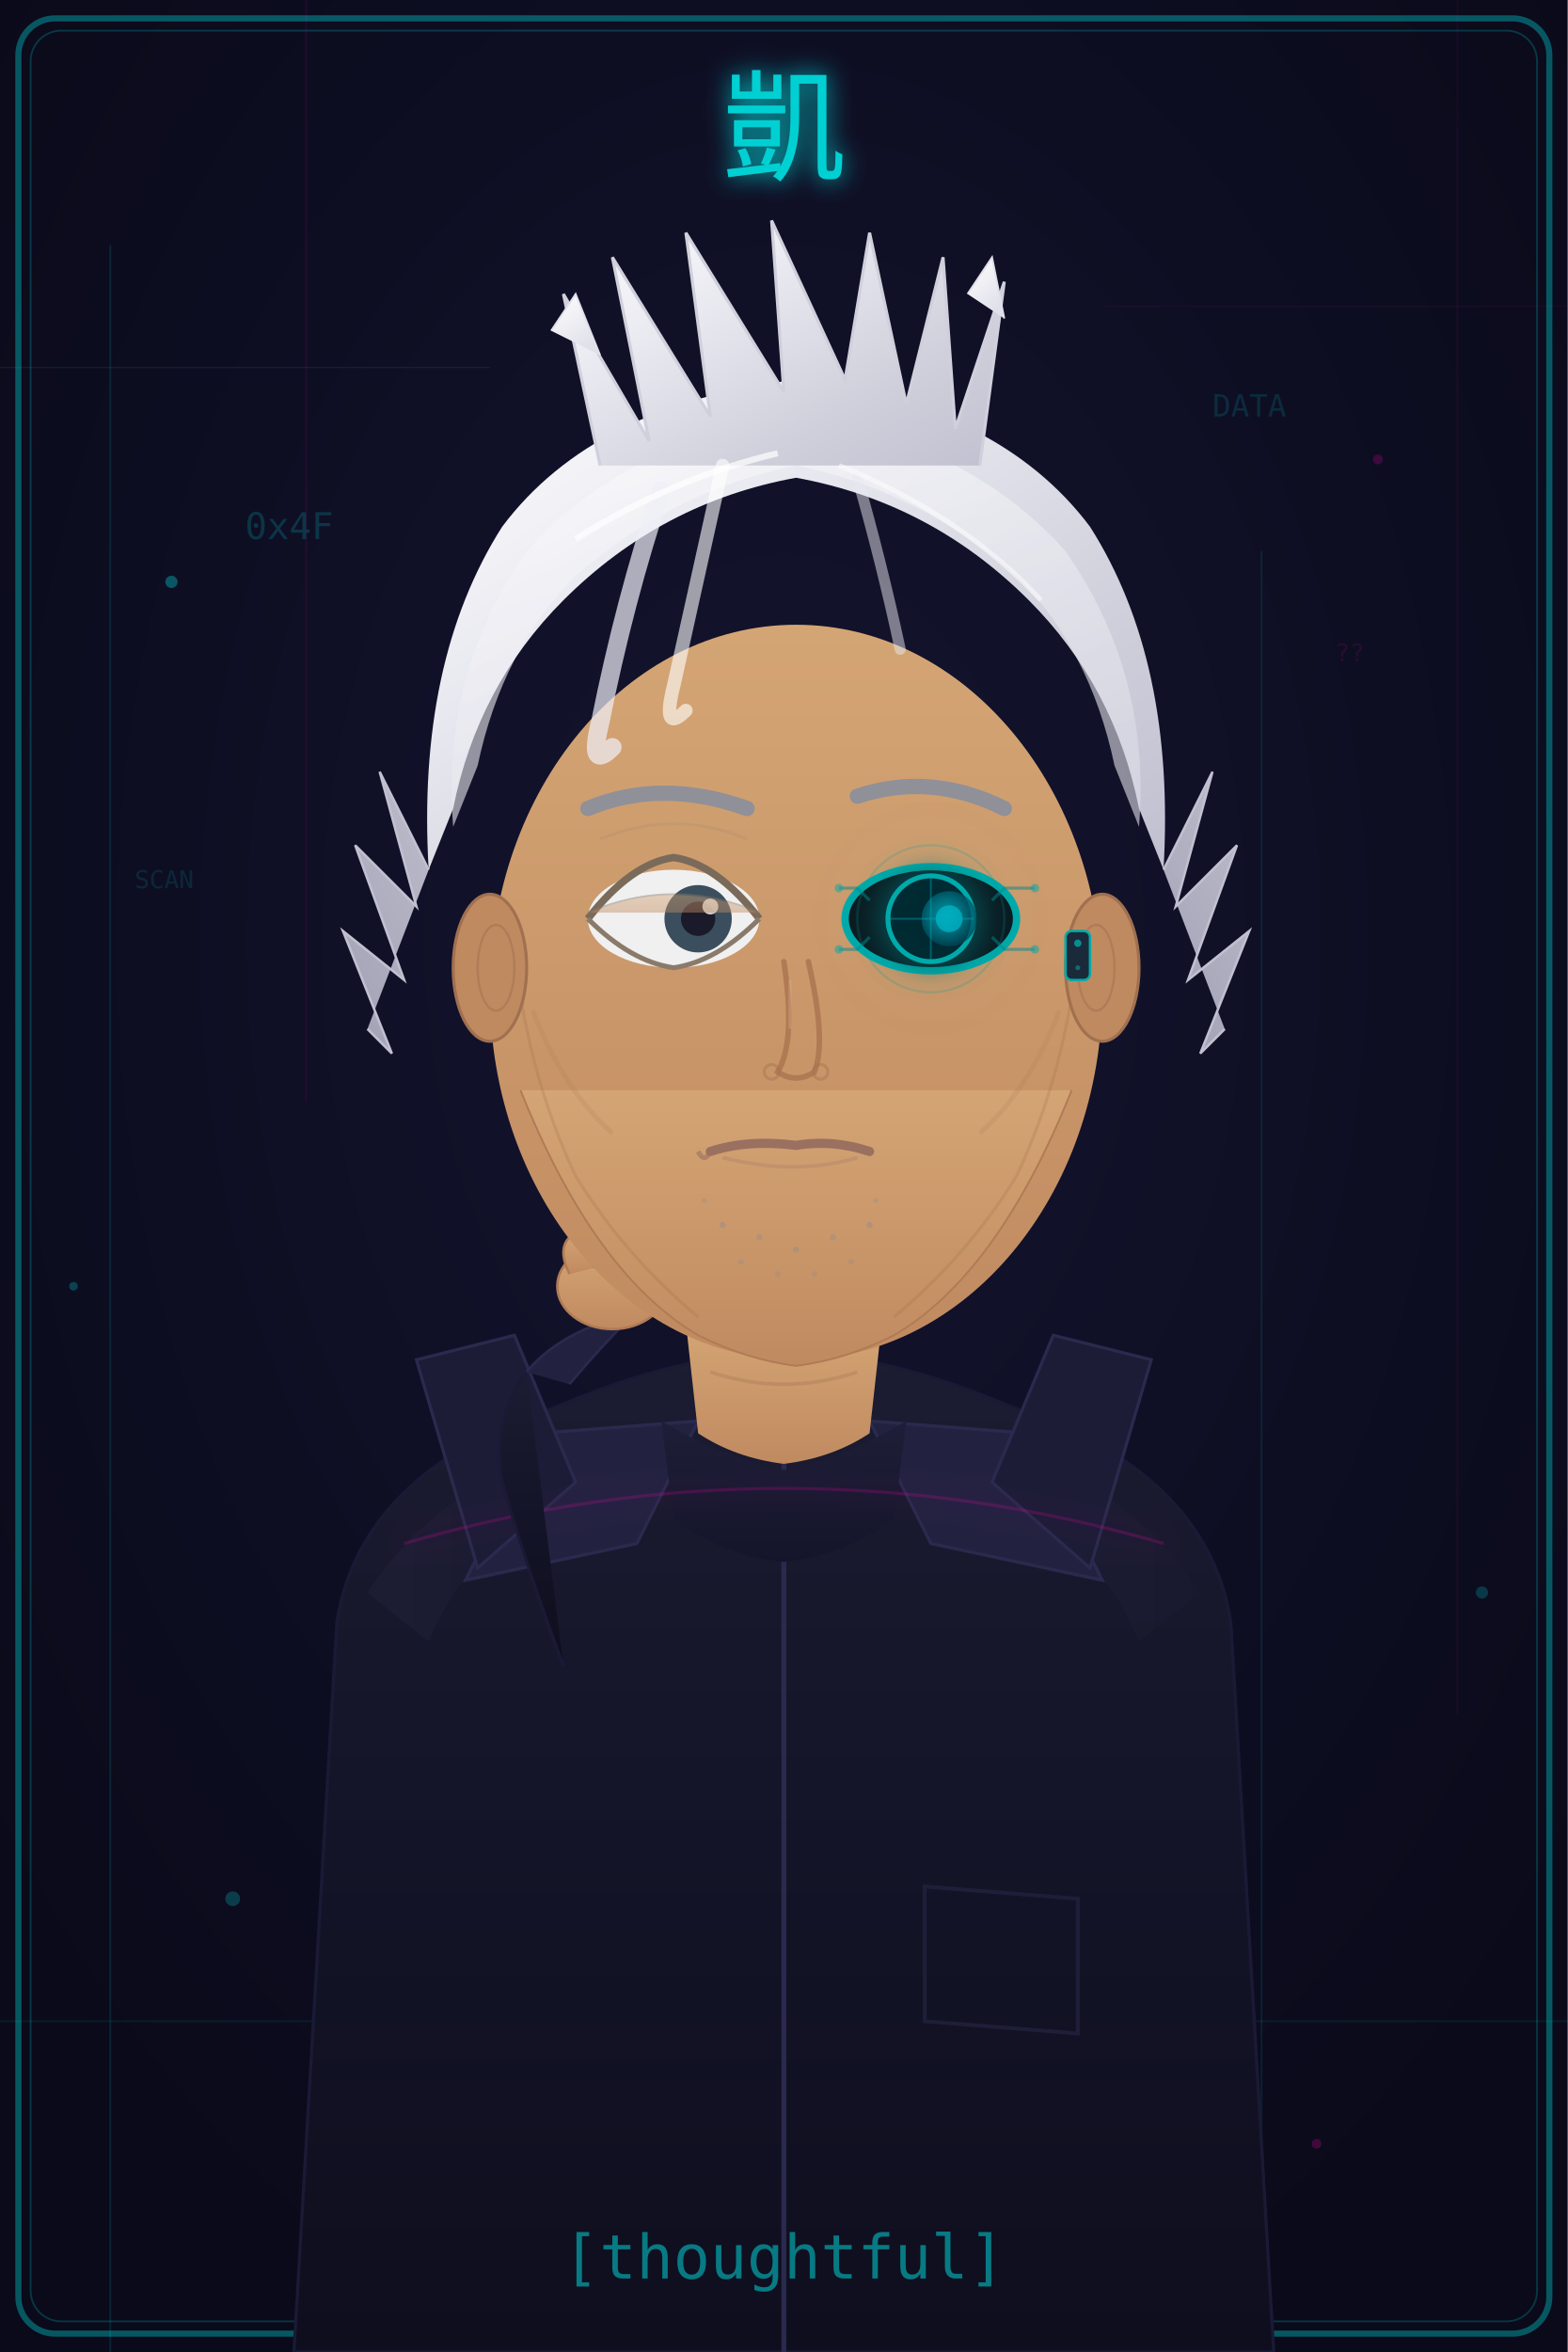
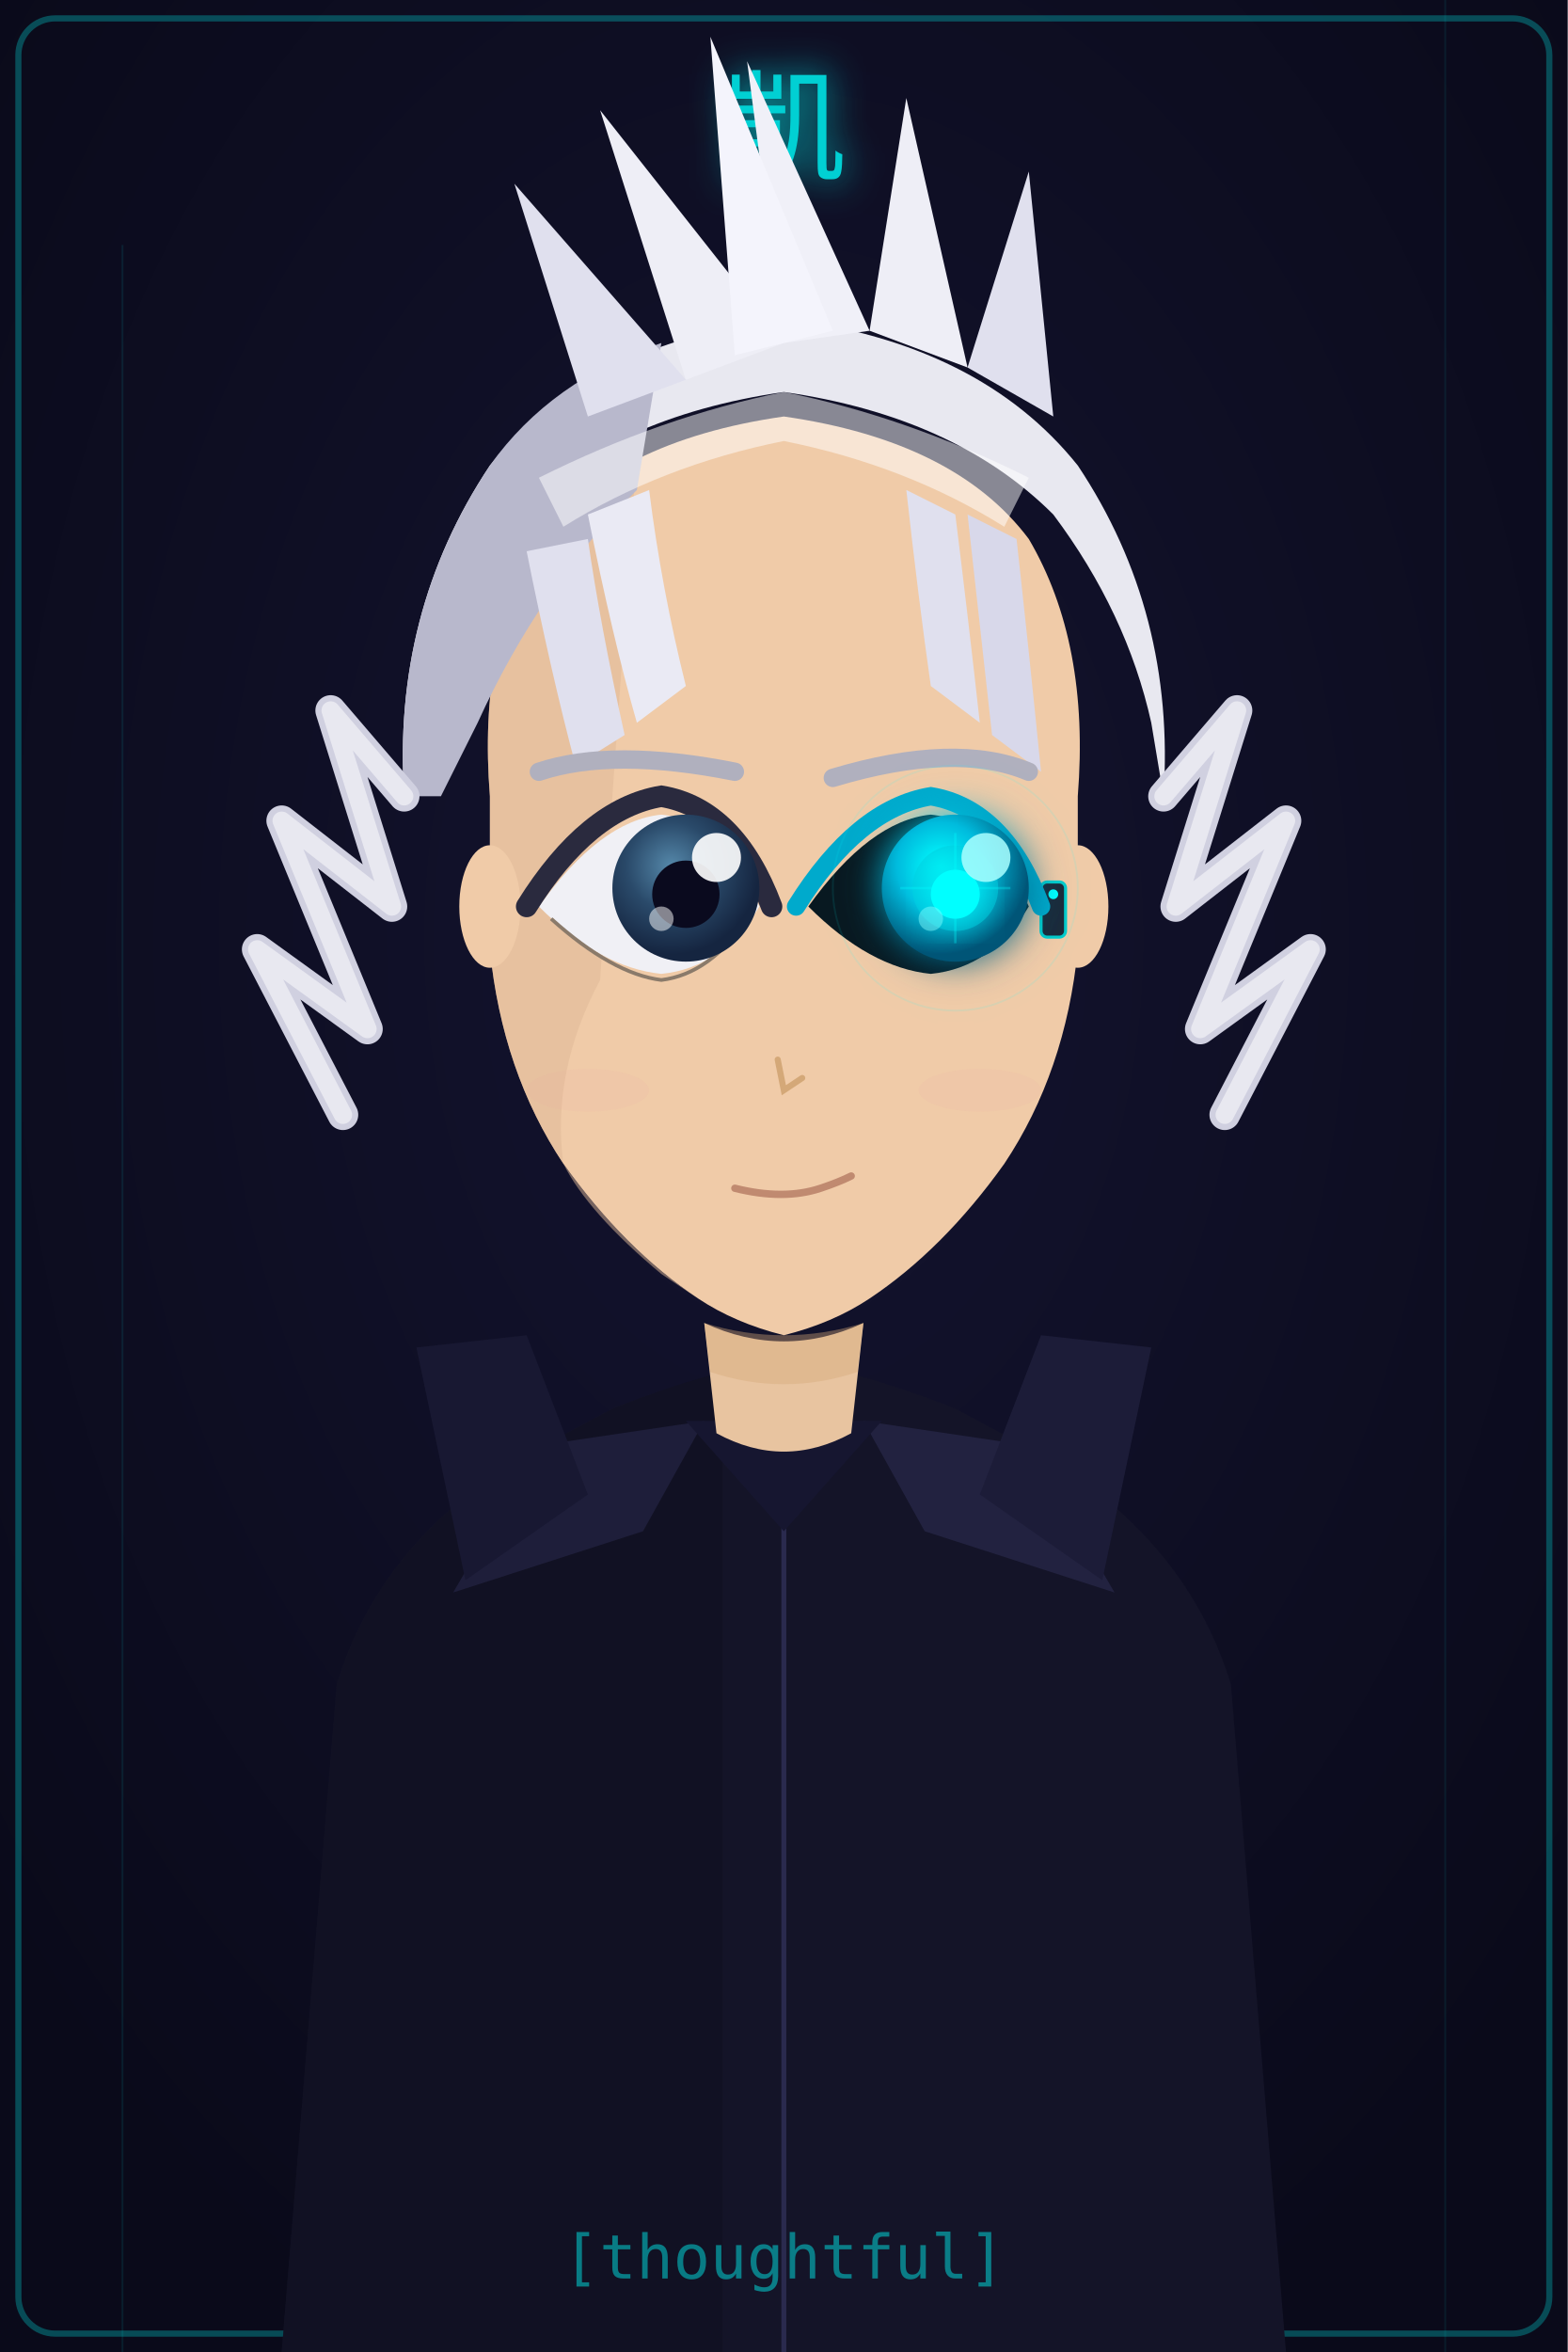
<svg xmlns="http://www.w3.org/2000/svg" width="256" height="384" viewBox="0 0 256 384">
  <defs>
    <radialGradient id="bgGrad" cx="50%" cy="40%" r="65%">
      <stop offset="0%" stop-color="#141430" />
      <stop offset="100%" stop-color="#0a0a1a" />
    </radialGradient>
-     <linearGradient id="skinGrad" x1="0" y1="0" x2="0" y2="1">
-       <stop offset="0%" stop-color="#d4a574" />
-       <stop offset="100%" stop-color="#c08a60" />
-     </linearGradient>
-     <linearGradient id="hairGrad" x1="0" y1="0" x2="1" y2="1">
-       <stop offset="0%" stop-color="#ffffff" />
-       <stop offset="35%" stop-color="#e8e8f0" />
-       <stop offset="70%" stop-color="#d0d0dc" />
-       <stop offset="100%" stop-color="#c0c0d0" />
-     </linearGradient>
-     <linearGradient id="hairHighlight" x1="0" y1="0" x2="0.5" y2="1">
-       <stop offset="0%" stop-color="#ffffff" />
-       <stop offset="100%" stop-color="#e0e0ea" />
-     </linearGradient>
-     <linearGradient id="hairShadow" x1="0.5" y1="0" x2="0" y2="1">
-       <stop offset="0%" stop-color="#b8b8c8" />
-       <stop offset="100%" stop-color="#a0a0b4" />
-     </linearGradient>
-     <linearGradient id="coatGrad" x1="0" y1="0" x2="0" y2="1">
-       <stop offset="0%" stop-color="#1c1c32" />
-       <stop offset="50%" stop-color="#141428" />
-       <stop offset="100%" stop-color="#0e0e1e" />
-     </linearGradient>
-     <linearGradient id="coatLight" x1="0" y1="0" x2="1" y2="0">
-       <stop offset="0%" stop-color="#24243e" />
-       <stop offset="100%" stop-color="#1a1a30" />
-     </linearGradient>
-     <linearGradient id="shirtGrad" x1="0" y1="0" x2="0" y2="1">
-       <stop offset="0%" stop-color="#1e1e38" />
-       <stop offset="100%" stop-color="#14142a" />
-     </linearGradient>
-     <radialGradient id="cyberIrisDim" cx="45%" cy="45%" r="55%">
-       <stop offset="0%" stop-color="#00bbcc" />
-       <stop offset="50%" stop-color="#008899" />
-       <stop offset="100%" stop-color="#004455" />
+     <radialGradient id="cyberIris" cx="40%" cy="35%" r="60%">
+       <stop offset="0%" stop-color="#00ffff" />
+       <stop offset="50%" stop-color="#00bbdd" />
+       <stop offset="100%" stop-color="#005577" />
    </radialGradient>
-     <filter id="glowCyanDim" x="-60%" y="-60%" width="220%" height="220%">
-       <feGaussianBlur stdDeviation="2.5" result="blur" />
+     <radialGradient id="normalIris" cx="40%" cy="35%" r="60%">
+       <stop offset="0%" stop-color="#5588aa" />
+       <stop offset="50%" stop-color="#2a4a6a" />
+       <stop offset="100%" stop-color="#152540" />
+     </radialGradient>
+     <filter id="glow" x="-50%" y="-50%" width="200%" height="200%">
+       <feGaussianBlur stdDeviation="3" result="b" />
      <feMerge>
-         <feMergeNode in="blur" />
+         <feMergeNode in="b" />
        <feMergeNode in="SourceGraphic" />
      </feMerge>
    </filter>
-     <filter id="glowCyanSoft" x="-100%" y="-100%" width="300%" height="300%">
-       <feGaussianBlur stdDeviation="5" result="blur" />
+     <filter id="glowSoft" x="-80%" y="-80%" width="260%" height="260%">
+       <feGaussianBlur stdDeviation="5" result="b" />
      <feMerge>
-         <feMergeNode in="blur" />
-         <feMergeNode in="SourceGraphic" />
-       </feMerge>
-     </filter>
-     <filter id="neonGlow" x="-50%" y="-50%" width="200%" height="200%">
-       <feGaussianBlur stdDeviation="2" result="blur" />
-       <feMerge>
-         <feMergeNode in="blur" />
+         <feMergeNode in="b" />
        <feMergeNode in="SourceGraphic" />
      </feMerge>
    </filter>
  </defs>
  <rect width="256" height="384" fill="url(#bgGrad)" />
-   <line x1="18" y1="40" x2="18" y2="384" stroke="#00e5e5" stroke-width="0.3" opacity="0.12" />
-   <line x1="50" y1="0" x2="50" y2="180" stroke="#ff00aa" stroke-width="0.3" opacity="0.08" />
-   <line x1="206" y1="90" x2="206" y2="384" stroke="#00e5e5" stroke-width="0.3" opacity="0.1" />
-   <line x1="238" y1="0" x2="238" y2="280" stroke="#ff00aa" stroke-width="0.3" opacity="0.06" />
-   <line x1="0" y1="330" x2="256" y2="330" stroke="#00e5e5" stroke-width="0.3" opacity="0.08" />
-   <line x1="0" y1="60" x2="80" y2="60" stroke="#00e5e5" stroke-width="0.2" opacity="0.1" />
-   <line x1="180" y1="50" x2="256" y2="50" stroke="#ff00aa" stroke-width="0.2" opacity="0.07" />
-   <text x="40" y="88" font-family="monospace" font-size="6" fill="#00e5e5" opacity="0.18">0x4F</text>
-   <text x="198" y="68" font-family="monospace" font-size="5" fill="#00e5e5" opacity="0.14">DATA</text>
-   <text x="218" y="108" font-family="monospace" font-size="4" fill="#ff00aa" opacity="0.1">??</text>
-   <text x="22" y="145" font-family="monospace" font-size="4" fill="#00e5e5" opacity="0.12">SCAN</text>
-   <rect x="3" y="3" width="250" height="378" rx="6" fill="none" stroke="#00e5e5" stroke-width="1" opacity="0.35" />
-   <rect x="5" y="5" width="246" height="374" rx="5" fill="none" stroke="#00e5e5" stroke-width="0.3" opacity="0.2" />
-   <text x="128" y="28" font-family="monospace" font-size="20" fill="#00e5e5" text-anchor="middle" filter="url(#neonGlow)" opacity="0.9">凱</text>
-   <path d="M55,265 Q58,245 80,234 L95,228 Q110,222 128,220 Q146,222 161,228 L176,234 Q198,245 201,265 L208,384 L48,384 Z" fill="url(#coatGrad)" stroke="#1a1a36" stroke-width="0.5" />
-   <path d="M60,260 Q68,248 82,240 L90,245 Q75,255 70,268 Z" fill="url(#coatLight)" opacity="0.4" />
-   <path d="M196,260 Q188,248 174,240 L166,245 Q181,255 186,268 Z" fill="url(#coatLight)" opacity="0.4" />
-   <path d="M88,234 L76,258 L104,252 L114,232 Z" fill="#222240" stroke="#2a2a4e" stroke-width="0.5" />
-   <path d="M168,234 L180,258 L152,252 L142,232 Z" fill="#222240" stroke="#2a2a4e" stroke-width="0.5" />
-   <path d="M78,256 L68,222 L84,218 L94,242 Z" fill="#1c1c36" stroke="#2a2a4e" stroke-width="0.5" />
-   <path d="M178,256 L188,222 L172,218 L162,242 Z" fill="#1c1c36" stroke="#2a2a4e" stroke-width="0.5" />
-   <line x1="128" y1="234" x2="128" y2="384" stroke="#2a2a4e" stroke-width="0.8" />
-   <path d="M108,232 Q118,238 128,240 Q138,238 148,232 L146,248 Q138,254 128,255 Q118,254 110,248 Z" fill="url(#shirtGrad)" />
-   <line x1="72" y1="272" x2="72" y2="384" stroke="#00e5e5" stroke-width="0.7" opacity="0.25" filter="url(#neonGlow)" />
-   <line x1="184" y1="272" x2="184" y2="384" stroke="#00e5e5" stroke-width="0.7" opacity="0.25" filter="url(#neonGlow)" />
-   <path d="M66,252 Q128,234 190,252" fill="none" stroke="#ff00aa" stroke-width="0.5" opacity="0.2" filter="url(#neonGlow)" />
-   <path d="M176,310 L151,308 L151,330 L176,332 Z" fill="none" stroke="#2a2a4e" stroke-width="0.6" opacity="0.5" />
-   <path d="M92,272 Q86,256 82,242 Q80,232 86,224" fill="url(#coatGrad)" stroke="#1a1a36" stroke-width="0.5" />
-   <path d="M86,224 Q90,219 98,216 L104,214 Q98,220 93,226" fill="#222240" stroke="#2a2a4e" stroke-width="0.4" />
-   <ellipse cx="100" cy="210" rx="9" ry="7" fill="url(#skinGrad)" stroke="#b07a55" stroke-width="0.4" />
-   <path d="M93,208 Q91,204 93,202 Q95,200 97,202 L97,207" fill="url(#skinGrad)" stroke="#b07a55" stroke-width="0.4" />
-   <path d="M97,207 Q95,202 97,200 Q99,198 101,200 L101,206" fill="url(#skinGrad)" stroke="#b07a55" stroke-width="0.4" />
-   <path d="M101,206 Q99,202 101,200 Q103,198 105,200 L105,206" fill="url(#skinGrad)" stroke="#b07a55" stroke-width="0.4" />
-   <path d="M105,212 Q107,208 109,206 Q110,205 109,208" fill="url(#skinGrad)" stroke="#b07a55" stroke-width="0.4" />
-   <circle cx="95" cy="203" r="0.5" fill="#dab892" opacity="0.4" />
-   <circle cx="99" cy="201" r="0.5" fill="#dab892" opacity="0.4" />
-   <circle cx="103" cy="201" r="0.5" fill="#dab892" opacity="0.4" />
-   <path d="M112,216 Q120,220 128,221 Q136,220 144,216 L142,234 Q136,238 128,239 Q120,238 114,234 Z" fill="url(#skinGrad)" />
-   <path d="M116,224 Q128,228 140,224" fill="none" stroke="#a07050" stroke-width="0.6" opacity="0.3" />
-   <ellipse cx="130" cy="162" rx="50" ry="60" fill="url(#skinGrad)" />
-   <path d="M85,178 Q97,208 114,218 Q122,222 130,223 Q138,222 146,218 Q163,208 175,178" fill="url(#skinGrad)" stroke="#b07a55" stroke-width="0.3" />
-   <path d="M87,165 Q92,178 100,185" fill="none" stroke="#b07a55" stroke-width="0.8" opacity="0.2" />
-   <path d="M173,165 Q168,178 160,185" fill="none" stroke="#b07a55" stroke-width="0.8" opacity="0.2" />
-   <path d="M84,155 Q86,175 94,192 Q102,205 114,215" fill="none" stroke="#a06e48" stroke-width="0.5" opacity="0.25" />
-   <path d="M176,155 Q174,175 166,192 Q158,205 146,215" fill="none" stroke="#a06e48" stroke-width="0.5" opacity="0.25" />
-   <ellipse cx="80" cy="158" rx="6" ry="12" fill="#c08a60" stroke="#a07050" stroke-width="0.5" />
-   <ellipse cx="81" cy="158" rx="3" ry="7" fill="none" stroke="#a07050" stroke-width="0.4" opacity="0.5" />
-   <ellipse cx="180" cy="158" rx="6" ry="12" fill="#c08a60" stroke="#a07050" stroke-width="0.5" />
-   <ellipse cx="179" cy="158" rx="3" ry="7" fill="none" stroke="#a07050" stroke-width="0.4" opacity="0.5" />
-   <rect x="174" y="152" width="4" height="8" rx="1" fill="#1a2a3a" stroke="#00aaaa" stroke-width="0.4" />
-   <circle cx="176" cy="154" r="0.6" fill="#00cccc" opacity="0.6" />
-   <circle cx="176" cy="158" r="0.4" fill="#00cccc" opacity="0.4" />
-   <path d="M70,142 Q68,108 82,86 Q97,66 130,62 Q163,66 178,86 Q192,108 190,142 L186,132 Q182,112 168,98 Q152,82 130,78 Q108,82 92,98 Q78,112 74,132 Z" fill="url(#hairGrad)" />
-   <path d="M74,135 Q72,110 86,90 Q102,72 130,68 Q158,72 174,90 Q188,110 186,135 L182,125 Q178,106 166,94 Q150,80 130,76 Q110,80 94,94 Q82,106 78,125 Z" fill="url(#hairHighlight)" opacity="0.6" />
-   <path d="M98,76 L92,48 L106,72 L100,42 L116,68 L112,38 L128,64 L126,36 L138,62 L142,38 L148,66 L154,42 L156,70 L164,46 L160,76" fill="url(#hairGrad)" stroke="#d0d0dc" stroke-width="0.5" />
-   <path d="M90,54 L94,48 L98,58" fill="url(#hairHighlight)" stroke="#e0e0ea" stroke-width="0.3" />
-   <path d="M158,48 L162,42 L164,52" fill="url(#hairHighlight)" stroke="#e0e0ea" stroke-width="0.3" />
-   <path d="M70,142 L62,126 L68,148 L58,138 L66,160 L56,152 L64,172 L60,168" fill="url(#hairShadow)" stroke="#c0c0d0" stroke-width="0.4" />
-   <path d="M190,142 L198,126 L192,148 L202,138 L194,160 L204,152 L196,172 L200,168" fill="url(#hairShadow)" stroke="#c0c0d0" stroke-width="0.4" />
-   <path d="M108,80 Q102,98 98,118 Q96,126 100,122" fill="none" stroke="#f0f0f8" stroke-width="3" opacity="0.7" stroke-linecap="round" />
-   <path d="M118,76 Q114,94 110,112 Q108,120 112,116" fill="none" stroke="#ffffff" stroke-width="2.2" opacity="0.6" stroke-linecap="round" />
-   <path d="M140,78 Q144,92 147,106" fill="none" stroke="#e8e8f0" stroke-width="1.8" opacity="0.5" stroke-linecap="round" />
-   <path d="M94,88 Q110,78 127,74" fill="none" stroke="#ffffff" stroke-width="1" opacity="0.7" />
-   <path d="M137,76 Q157,84 170,98" fill="none" stroke="#ffffff" stroke-width="0.8" opacity="0.5" />
-   <path d="M96,132 Q108,127 122,132" fill="none" stroke="#909098" stroke-width="2.5" stroke-linecap="round" />
-   <path d="M140,130 Q152,126 164,132" fill="none" stroke="#909098" stroke-width="2.5" stroke-linecap="round" />
-   <ellipse cx="110" cy="150" rx="14" ry="8" fill="#f0f0f0" />
-   <path d="M96,150 Q103,141 110,140 Q117,141 124,150" fill="none" stroke="#7a6a5a" stroke-width="1.2" />
-   <path d="M96,150 Q103,157 110,158 Q117,157 124,150" fill="none" stroke="#8a7a6a" stroke-width="0.8" />
-   <circle cx="114" cy="150" r="5.5" fill="#3a4e5e" />
-   <circle cx="114" cy="150" r="2.8" fill="#1a1a2a" />
-   <circle cx="116" cy="148" r="1.3" fill="#ffffff" opacity="0.8" />
-   <path d="M96,149 Q110,143 124,149" fill="url(#skinGrad)" stroke="#8a7a6a" stroke-width="0.3" opacity="0.45" />
-   <path d="M98,137 Q110,132 122,137" fill="none" stroke="#b09070" stroke-width="0.5" opacity="0.35" />
-   <ellipse cx="152" cy="150" rx="14" ry="8.5" fill="#0a1a20" stroke="#00aaaa" stroke-width="1.2" />
-   <circle cx="152" cy="150" r="7" fill="#002a33" stroke="#00aaaa" stroke-width="0.8" filter="url(#glowCyanDim)" />
-   <circle cx="155" cy="150" r="4.5" fill="url(#cyberIrisDim)" opacity="0.75" />
-   <circle cx="155" cy="150" r="2.2" fill="#00bbcc" opacity="0.7" />
-   <line x1="145" y1="150" x2="159" y2="150" stroke="#00aabb" stroke-width="0.3" opacity="0.4" />
-   <line x1="152" y1="143" x2="152" y2="157" stroke="#00aabb" stroke-width="0.3" opacity="0.4" />
-   <path d="M137,145 L140,145 L142,147" fill="none" stroke="#008888" stroke-width="0.5" opacity="0.5" />
-   <path d="M137,155 L140,155 L142,153" fill="none" stroke="#008888" stroke-width="0.5" opacity="0.5" />
-   <path d="M162,147 L164,145 L169,145" fill="none" stroke="#008888" stroke-width="0.5" opacity="0.5" />
-   <path d="M162,153 L164,155 L169,155" fill="none" stroke="#008888" stroke-width="0.5" opacity="0.5" />
-   <circle cx="137" cy="145" r="0.7" fill="#00aaaa" opacity="0.5" />
-   <circle cx="137" cy="155" r="0.7" fill="#00aaaa" opacity="0.5" />
-   <circle cx="169" cy="145" r="0.7" fill="#00aaaa" opacity="0.5" />
-   <circle cx="169" cy="155" r="0.7" fill="#00aaaa" opacity="0.5" />
-   <circle cx="152" cy="150" r="12" fill="none" stroke="#009999" stroke-width="0.4" opacity="0.2" filter="url(#glowCyanSoft)" />
-   <path d="M128,157 Q130,170 127,175 Q130,177 133,175 Q135,170 132,157" fill="none" stroke="#b07a55" stroke-width="0.9" stroke-linecap="round" />
-   <path d="M129,160 L129,168" fill="none" stroke="#dab892" stroke-width="0.5" opacity="0.3" />
-   <circle cx="126" cy="175" r="1.2" fill="none" stroke="#a07050" stroke-width="0.5" opacity="0.4" />
-   <circle cx="134" cy="175" r="1.2" fill="none" stroke="#a07050" stroke-width="0.5" opacity="0.4" />
-   <path d="M116,188 Q122,186 130,187 Q136,186 142,188" fill="none" stroke="#9a7060" stroke-width="1.5" stroke-linecap="round" />
-   <path d="M116,188 Q115,190 114,188" fill="none" stroke="#9a7060" stroke-width="0.8" opacity="0.6" />
-   <path d="M118,189 Q130,192 140,189" fill="none" stroke="#a87a6a" stroke-width="0.6" opacity="0.35" />
-   <circle cx="118" cy="200" r="0.5" fill="#8a8a92" opacity="0.4" />
-   <circle cx="124" cy="202" r="0.5" fill="#8a8a92" opacity="0.35" />
-   <circle cx="130" cy="204" r="0.5" fill="#8a8a92" opacity="0.4" />
-   <circle cx="136" cy="202" r="0.5" fill="#8a8a92" opacity="0.35" />
-   <circle cx="142" cy="200" r="0.5" fill="#8a8a92" opacity="0.4" />
-   <circle cx="121" cy="206" r="0.45" fill="#8a8a92" opacity="0.3" />
-   <circle cx="127" cy="208" r="0.45" fill="#8a8a92" opacity="0.3" />
-   <circle cx="133" cy="208" r="0.45" fill="#8a8a92" opacity="0.3" />
-   <circle cx="139" cy="206" r="0.45" fill="#8a8a92" opacity="0.3" />
-   <circle cx="115" cy="196" r="0.4" fill="#8a8a92" opacity="0.3" />
-   <circle cx="143" cy="196" r="0.4" fill="#8a8a92" opacity="0.3" />
-   <circle cx="28" cy="95" r="1" fill="#00ffff" opacity="0.3" />
-   <circle cx="225" cy="75" r="0.8" fill="#ff00aa" opacity="0.2" />
-   <circle cx="38" cy="310" r="1.2" fill="#00ffff" opacity="0.2" />
-   <circle cx="215" cy="350" r="0.8" fill="#ff00aa" opacity="0.22" />
-   <circle cx="12" cy="210" r="0.7" fill="#00ffff" opacity="0.22" />
-   <circle cx="242" cy="260" r="1" fill="#00ffff" opacity="0.18" />
+   <line x1="20" y1="40" x2="20" y2="384" stroke="#00e5e5" stroke-width="0.3" opacity="0.1" />
+   <line x1="236" y1="0" x2="236" y2="384" stroke="#00e5e5" stroke-width="0.3" opacity="0.08" />
+   <rect x="3" y="3" width="250" height="378" rx="6" fill="none" stroke="#00e5e5" stroke-width="1" opacity="0.3" />
+   <text x="128" y="28" font-family="monospace" font-size="20" fill="#00e5e5" text-anchor="middle" filter="url(#glow)" opacity="0.9">凱</text>
+   <path d="M55,275 Q62,252 85,238 L100,230 Q115,224 128,222 Q141,224 156,230 L171,238 Q194,252 201,275 L210,384 L46,384 Z" fill="#141428" />
+   <path d="M55,275 Q62,252 85,238 L100,230 Q110,226 118,224 L118,384 L46,384 Z" fill="#0e0e1e" opacity="0.5" />
+   <path d="M88,236 L74,260 L105,250 L115,232 Z" fill="#1e1e3a" />
+   <path d="M168,236 L182,260 L151,250 L141,232 Z" fill="#222240" />
+   <path d="M76,258 L68,220 L86,218 L96,244 Z" fill="#181832" />
+   <path d="M180,258 L188,220 L170,218 L160,244 Z" fill="#1c1c38" />
+   <line x1="128" y1="236" x2="128" y2="384" stroke="#2a2a4e" stroke-width="0.8" />
+   <path d="M112,232 L128,250 L144,232" fill="#161630" />
+   <line x1="70" y1="278" x2="70" y2="384" stroke="#00e5e5" stroke-width="0.8" opacity="0.3" filter="url(#glow)" />
+   <line x1="186" y1="278" x2="186" y2="384" stroke="#00e5e5" stroke-width="0.8" opacity="0.3" filter="url(#glow)" />
+   <path d="M115,216 Q128,222 141,216 L139,234 Q128,240 117,234 Z" fill="#e8c4a0" />
+   <path d="M115,216 Q128,220 141,216 L140,224 Q128,228 116,224 Z" fill="#d4a878" opacity="0.4" />
+   <path d="M80,130 Q78,105 88,88 Q100,72 128,68 Q156,72 168,88 Q178,105 176,130 L176,155 Q174,175 164,190 Q154,204 142,212 Q136,216 128,218 Q120,216 114,212 Q102,204 92,190 Q82,175 80,155 Z" fill="#f0cba8" />
+   <path d="M80,130 Q78,105 88,88 Q94,80 104,74 L100,130 L98,160 Q90,175 92,190 Q96,198 108,208 L114,212 Q102,204 92,190 Q82,175 80,155 Z" fill="#deb896" opacity="0.5" />
+   <ellipse cx="80" cy="148" rx="5" ry="10" fill="#f0cba8" />
+   <ellipse cx="176" cy="148" rx="5" ry="10" fill="#f0cba8" />
+   <rect x="170" y="144" width="4" height="9" rx="1" fill="#1a2a3a" stroke="#00cccc" stroke-width="0.5" />
+   <circle cx="172" cy="146" r="0.8" fill="#00ffff" />
+   <path d="M66,130 Q64,100 80,76 Q96,56 128,52 Q160,56 176,76 Q192,100 190,130 L188,118 Q184,100 172,84 Q156,68 128,64 Q100,68 84,84 Q72,100 68,118 Z" fill="#e8e8f0" />
+   <path d="M66,130 Q64,100 80,76 Q90,62 108,56 L104,80 Q88,96 78,118 L72,130 Z" fill="#b8b8cc" />
+   <path d="M96,68 L84,30 L112,62 Z" fill="#e0e0ee" />
+   <path d="M112,62 L98,18 L128,56 Z" fill="#eeeef6" />
+   <path d="M128,56 L122,10 L142,54 Z" fill="#f0f0f8" />
+   <path d="M142,54 L148,16 L158,60 Z" fill="#eeeef6" />
+   <path d="M158,60 L168,28 L172,68 Z" fill="#e0e0ee" />
+   <path d="M120,58 L116,6 L136,54 Z" fill="#f4f4fc" />
+   <path d="M66,130 L54,116 L64,148 L46,134 L60,168 L42,155 L56,182" fill="none" stroke="#d0d0e0" stroke-width="5" stroke-linecap="round" stroke-linejoin="round" />
+   <path d="M66,130 L54,116 L64,148 L46,134 L60,168 L42,155 L56,182" fill="none" stroke="#e8e8f0" stroke-width="3" stroke-linecap="round" stroke-linejoin="round" />
+   <path d="M190,130 L202,116 L192,148 L210,134 L196,168 L214,155 L200,182" fill="none" stroke="#d0d0e0" stroke-width="5" stroke-linecap="round" stroke-linejoin="round" />
+   <path d="M190,130 L202,116 L192,148 L210,134 L196,168 L214,155 L200,182" fill="none" stroke="#e8e8f0" stroke-width="3" stroke-linecap="round" stroke-linejoin="round" />
+   <path d="M86,90 Q90,110 94,125 L102,120 Q98,102 96,88 Z" fill="#e0e0ee" />
+   <path d="M96,84 Q100,104 104,118 L112,112 Q108,96 106,80 Z" fill="#eaeaf4" />
+   <path d="M148,80 Q150,98 152,112 L160,118 Q158,100 156,84 Z" fill="#e0e0ee" />
+   <path d="M158,84 Q160,102 162,120 L170,126 Q168,106 166,88 Z" fill="#d8d8ea" />
+   <path d="M88,78 Q108,68 128,64 Q148,68 168,78 L164,86 Q148,76 128,72 Q108,76 92,86 Z" fill="#ffffff" opacity="0.5" />
+   <path d="M88,126 Q100,122 120,126" fill="none" stroke="#b0b0be" stroke-width="3" stroke-linecap="round" />
+   <path d="M136,127 Q156,121 168,126" fill="none" stroke="#b0b0be" stroke-width="3" stroke-linecap="round" />
+   <path d="M88,148 Q98,134 108,133 Q118,134 124,148 Q118,158 108,159 Q98,158 88,148 Z" fill="#f0f0f5" />
+   <path d="M86,148 Q96,132 108,130 Q120,132 126,148" fill="none" stroke="#2a2a3e" stroke-width="3.5" stroke-linecap="round" />
+   <path d="M90,150 Q100,159 108,160 Q116,159 122,150" fill="none" stroke="#8a7a6a" stroke-width="0.6" />
+   <circle cx="112" cy="145" r="12" fill="url(#normalIris)" />
+   <circle cx="112" cy="146" r="5.5" fill="#0a0a1e" />
+   <circle cx="117" cy="140" r="4" fill="#ffffff" opacity="0.9" />
+   <circle cx="108" cy="150" r="2" fill="#ffffff" opacity="0.5" />
+   <path d="M132,148 Q142,134 152,133 Q162,134 168,148 Q162,158 152,159 Q142,158 132,148 Z" fill="#081820" />
+   <path d="M130,148 Q140,132 152,130 Q164,132 170,148" fill="none" stroke="#00aacc" stroke-width="3" stroke-linecap="round" />
+   <circle cx="156" cy="145" r="12" fill="url(#cyberIris)" filter="url(#glow)" />
+   <circle cx="156" cy="145" r="7" fill="#00ccdd" opacity="0.5" />
+   <circle cx="156" cy="146" r="4" fill="#00ffff" filter="url(#glow)" />
+   <circle cx="161" cy="140" r="4" fill="#aaffff" opacity="0.85" />
+   <circle cx="152" cy="150" r="2" fill="#88ffff" opacity="0.45" />
+   <line x1="147" y1="145" x2="165" y2="145" stroke="#00ffff" stroke-width="0.4" opacity="0.3" />
+   <line x1="156" y1="136" x2="156" y2="154" stroke="#00ffff" stroke-width="0.4" opacity="0.3" />
+   <circle cx="156" cy="145" r="20" fill="none" stroke="#00ffff" stroke-width="0.3" opacity="0.1" filter="url(#glowSoft)" />
+   <path d="M127,173 L128,178 L131,176" fill="none" stroke="#d4a878" stroke-width="1" stroke-linecap="round" />
+   <path d="M120,194 Q128,196 134,194 Q137,193 139,192" fill="none" stroke="#c08a70" stroke-width="1.2" stroke-linecap="round" />
+   <ellipse cx="96" cy="178" rx="10" ry="3.5" fill="#e8a0a0" opacity="0.1" />
+   <ellipse cx="160" cy="178" rx="10" ry="3.5" fill="#e8a0a0" opacity="0.1" />
  <text x="128" y="372" font-family="monospace" font-size="10" fill="#00e5e5" text-anchor="middle" opacity="0.5">[thoughtful]</text>
</svg>
